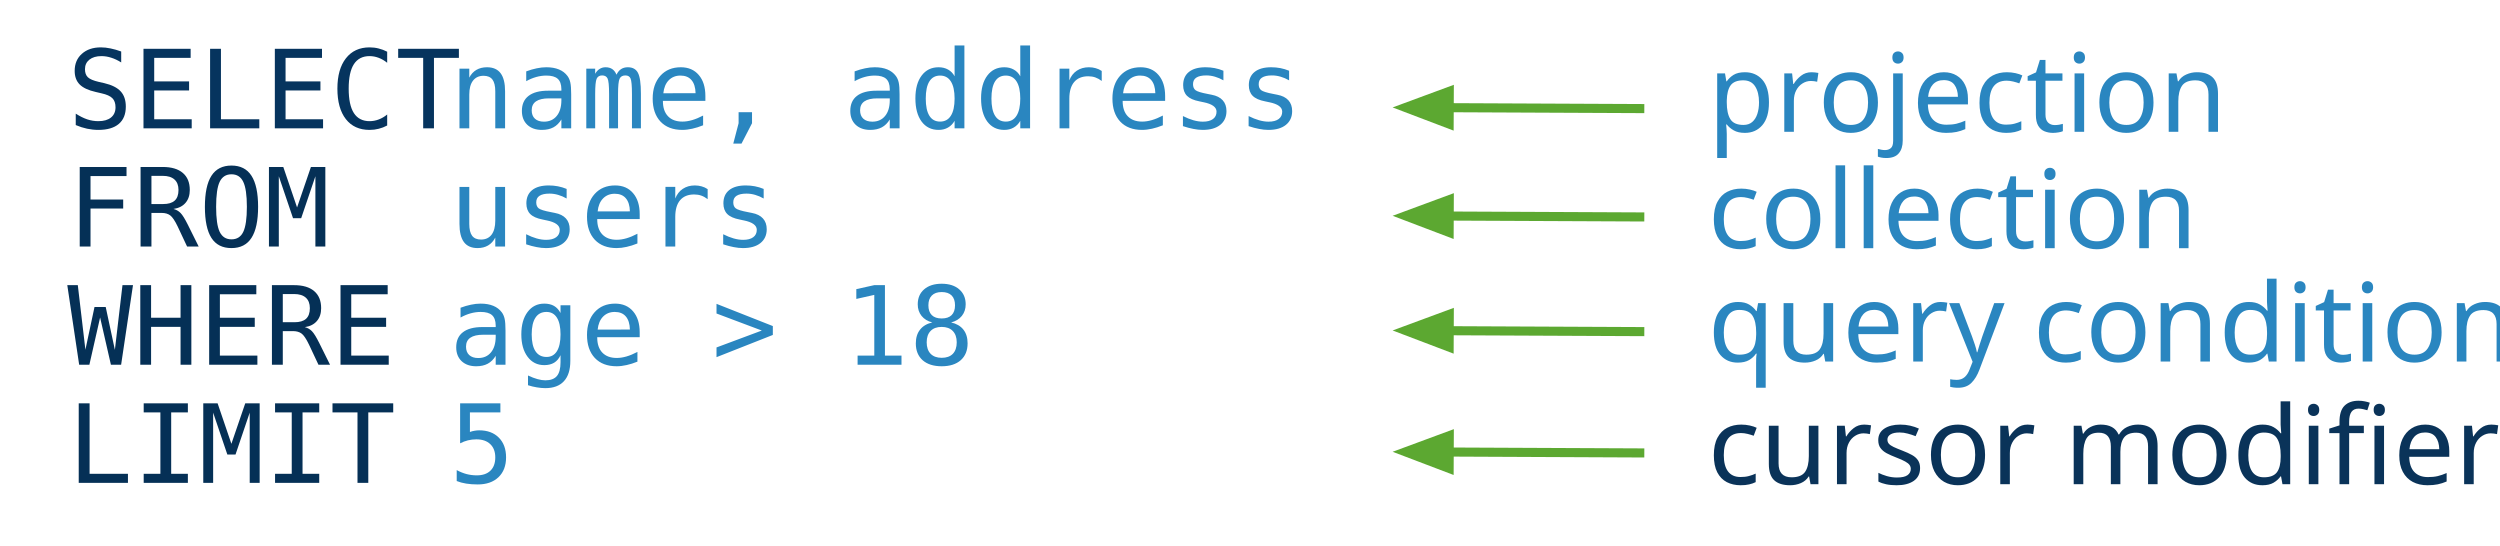
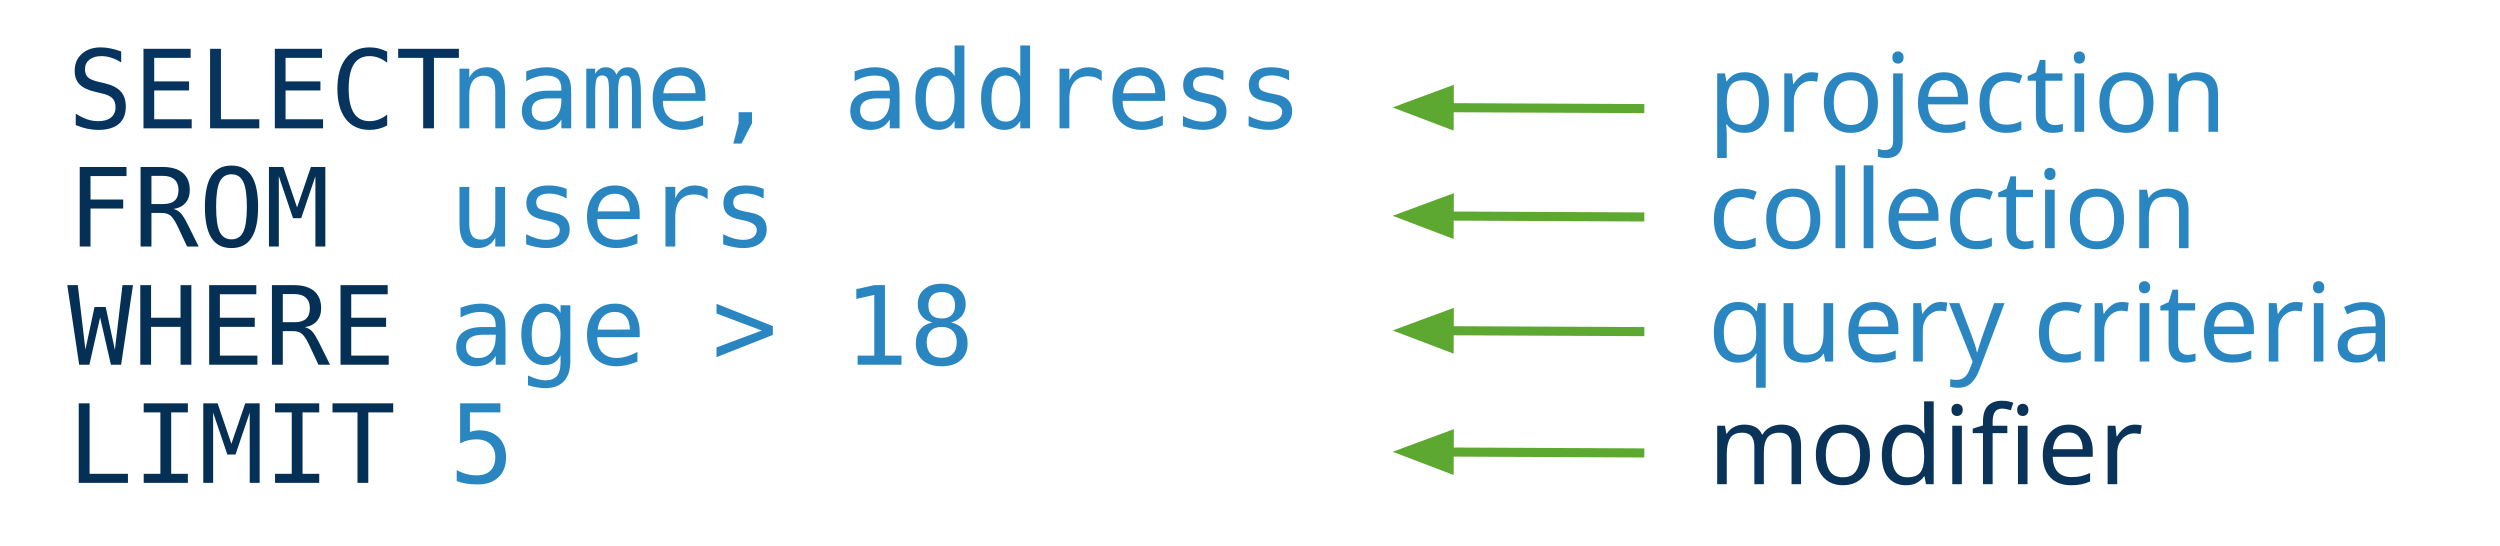
<svg xmlns="http://www.w3.org/2000/svg" version="1.1" x="0px" y="0px" width="550" height="120" viewBox="0, 0, 550, 120">
  <g id="Layer 1">
    <g>
      <text transform="matrix(1, 0, 0, 1, 160.664, 60.879)">
        <tspan x="-145.859" y="-32.643" font-family="Inconsolata" font-size="24" fill="#06345E">SELECT</tspan>
        <tspan x="-73.859" y="-32.643" font-family="Inconsolata" font-size="24" fill="#D33907"> </tspan>
        <tspan x="-61.859" y="-32.643" font-family="Inconsolata" font-size="24" fill="#2A86C0">name, address</tspan>
        <tspan x="94.141" y="-32.643" font-family="Inconsolata" font-size="24" fill="#D33907"> </tspan>
        <tspan x="-145.859" y="-6.643" font-family="Inconsolata" font-size="24" fill="#053056">FROM</tspan>
        <tspan x="-97.859" y="-6.643" font-family="Inconsolata" font-size="24" fill="#D33907">   </tspan>
        <tspan x="-61.859" y="-6.643" font-family="Inconsolata" font-size="24" fill="#2A86C0">users</tspan>
        <tspan x="-145.859" y="19.357" font-family="Inconsolata" font-size="24" fill="#053056">WHERE</tspan>
        <tspan x="-85.859" y="19.357" font-family="Inconsolata" font-size="24" fill="#D33907">  </tspan>
        <tspan x="-61.859" y="19.357" font-family="Inconsolata" font-size="24" fill="#2A86C0">age &gt; 18</tspan>
        <tspan x="-145.859" y="45.357" font-family="Inconsolata" font-size="24" fill="#053056">LIMIT</tspan>
        <tspan x="-85.859" y="45.357" font-family="Inconsolata" font-size="24" fill="#D33907">  </tspan>
        <tspan x="-61.859" y="45.357" font-family="Inconsolata" font-size="24" fill="#2A86C0">5</tspan>
      </text>
      <g>
        <g>
          <path d="M361.75,23.891 L318.823,23.691" fill-opacity="0" stroke="#5CA831" stroke-width="2" />
          <path d="M318.84,20.092 L309.223,23.647 L318.807,27.291 z" fill="#5CA831" fill-opacity="1" stroke="#5CA831" stroke-width="2" stroke-opacity="1" />
        </g>
        <text transform="matrix(1, 0, 0, 1, 425.691, 21.5)">
          <tspan x="-49.957" y="7.5" font-family="GillSans" font-size="24" fill="#2A86C0">projection</tspan>
        </text>
      </g>
      <g>
        <g>
          <path d="M361.75,47.73 L318.823,47.531" fill-opacity="0" stroke="#5CA831" stroke-width="2" />
          <path d="M318.84,43.931 L309.223,47.487 L318.807,51.131 z" fill="#5CA831" fill-opacity="1" stroke="#5CA831" stroke-width="2" stroke-opacity="1" />
        </g>
        <text transform="matrix(1, 0, 0, 1, 425.691, 47.104)">
          <tspan x="-49.957" y="7.5" font-family="GillSans" font-size="24" fill="#2A86C0">collection</tspan>
        </text>
      </g>
      <g>
        <g>
          <path d="M361.75,72.957 L318.823,72.758" fill-opacity="0" stroke="#5CA831" stroke-width="2" />
          <path d="M318.84,69.158 L309.223,72.713 L318.807,76.358 z" fill="#5CA831" fill-opacity="1" stroke="#5CA831" stroke-width="2" stroke-opacity="1" />
        </g>
        <text transform="matrix(1, 0, 0, 1, 455.465, 72.043)">
-           <tspan x="-79.73" y="7.5" font-family="GillSans" font-size="24" fill="#2A86C0">query condition</tspan>
+           <tspan x="-79.73" y="7.5" font-family="GillSans" font-size="24" fill="#2A86C0">query criteria</tspan>
        </text>
      </g>
      <g>
        <g>
          <path d="M361.75,99.648 L318.823,99.449" fill-opacity="0" stroke="#5CA831" stroke-width="2" />
          <path d="M318.84,95.849 L309.223,99.405 L318.807,103.049 z" fill="#5CA831" fill-opacity="1" stroke="#5CA831" stroke-width="2" stroke-opacity="1" />
        </g>
        <text transform="matrix(1, 0, 0, 1, 455.465, 99.021)">
-           <tspan x="-79.73" y="7.5" font-family="GillSans" font-size="24" fill="#0A3359">cursor modifier</tspan>
+           <tspan x="-79.73" y="7.5" font-family="GillSans" font-size="24" fill="#0A3359">modifier</tspan>
        </text>
      </g>
    </g>
  </g>
  <defs />
</svg>
